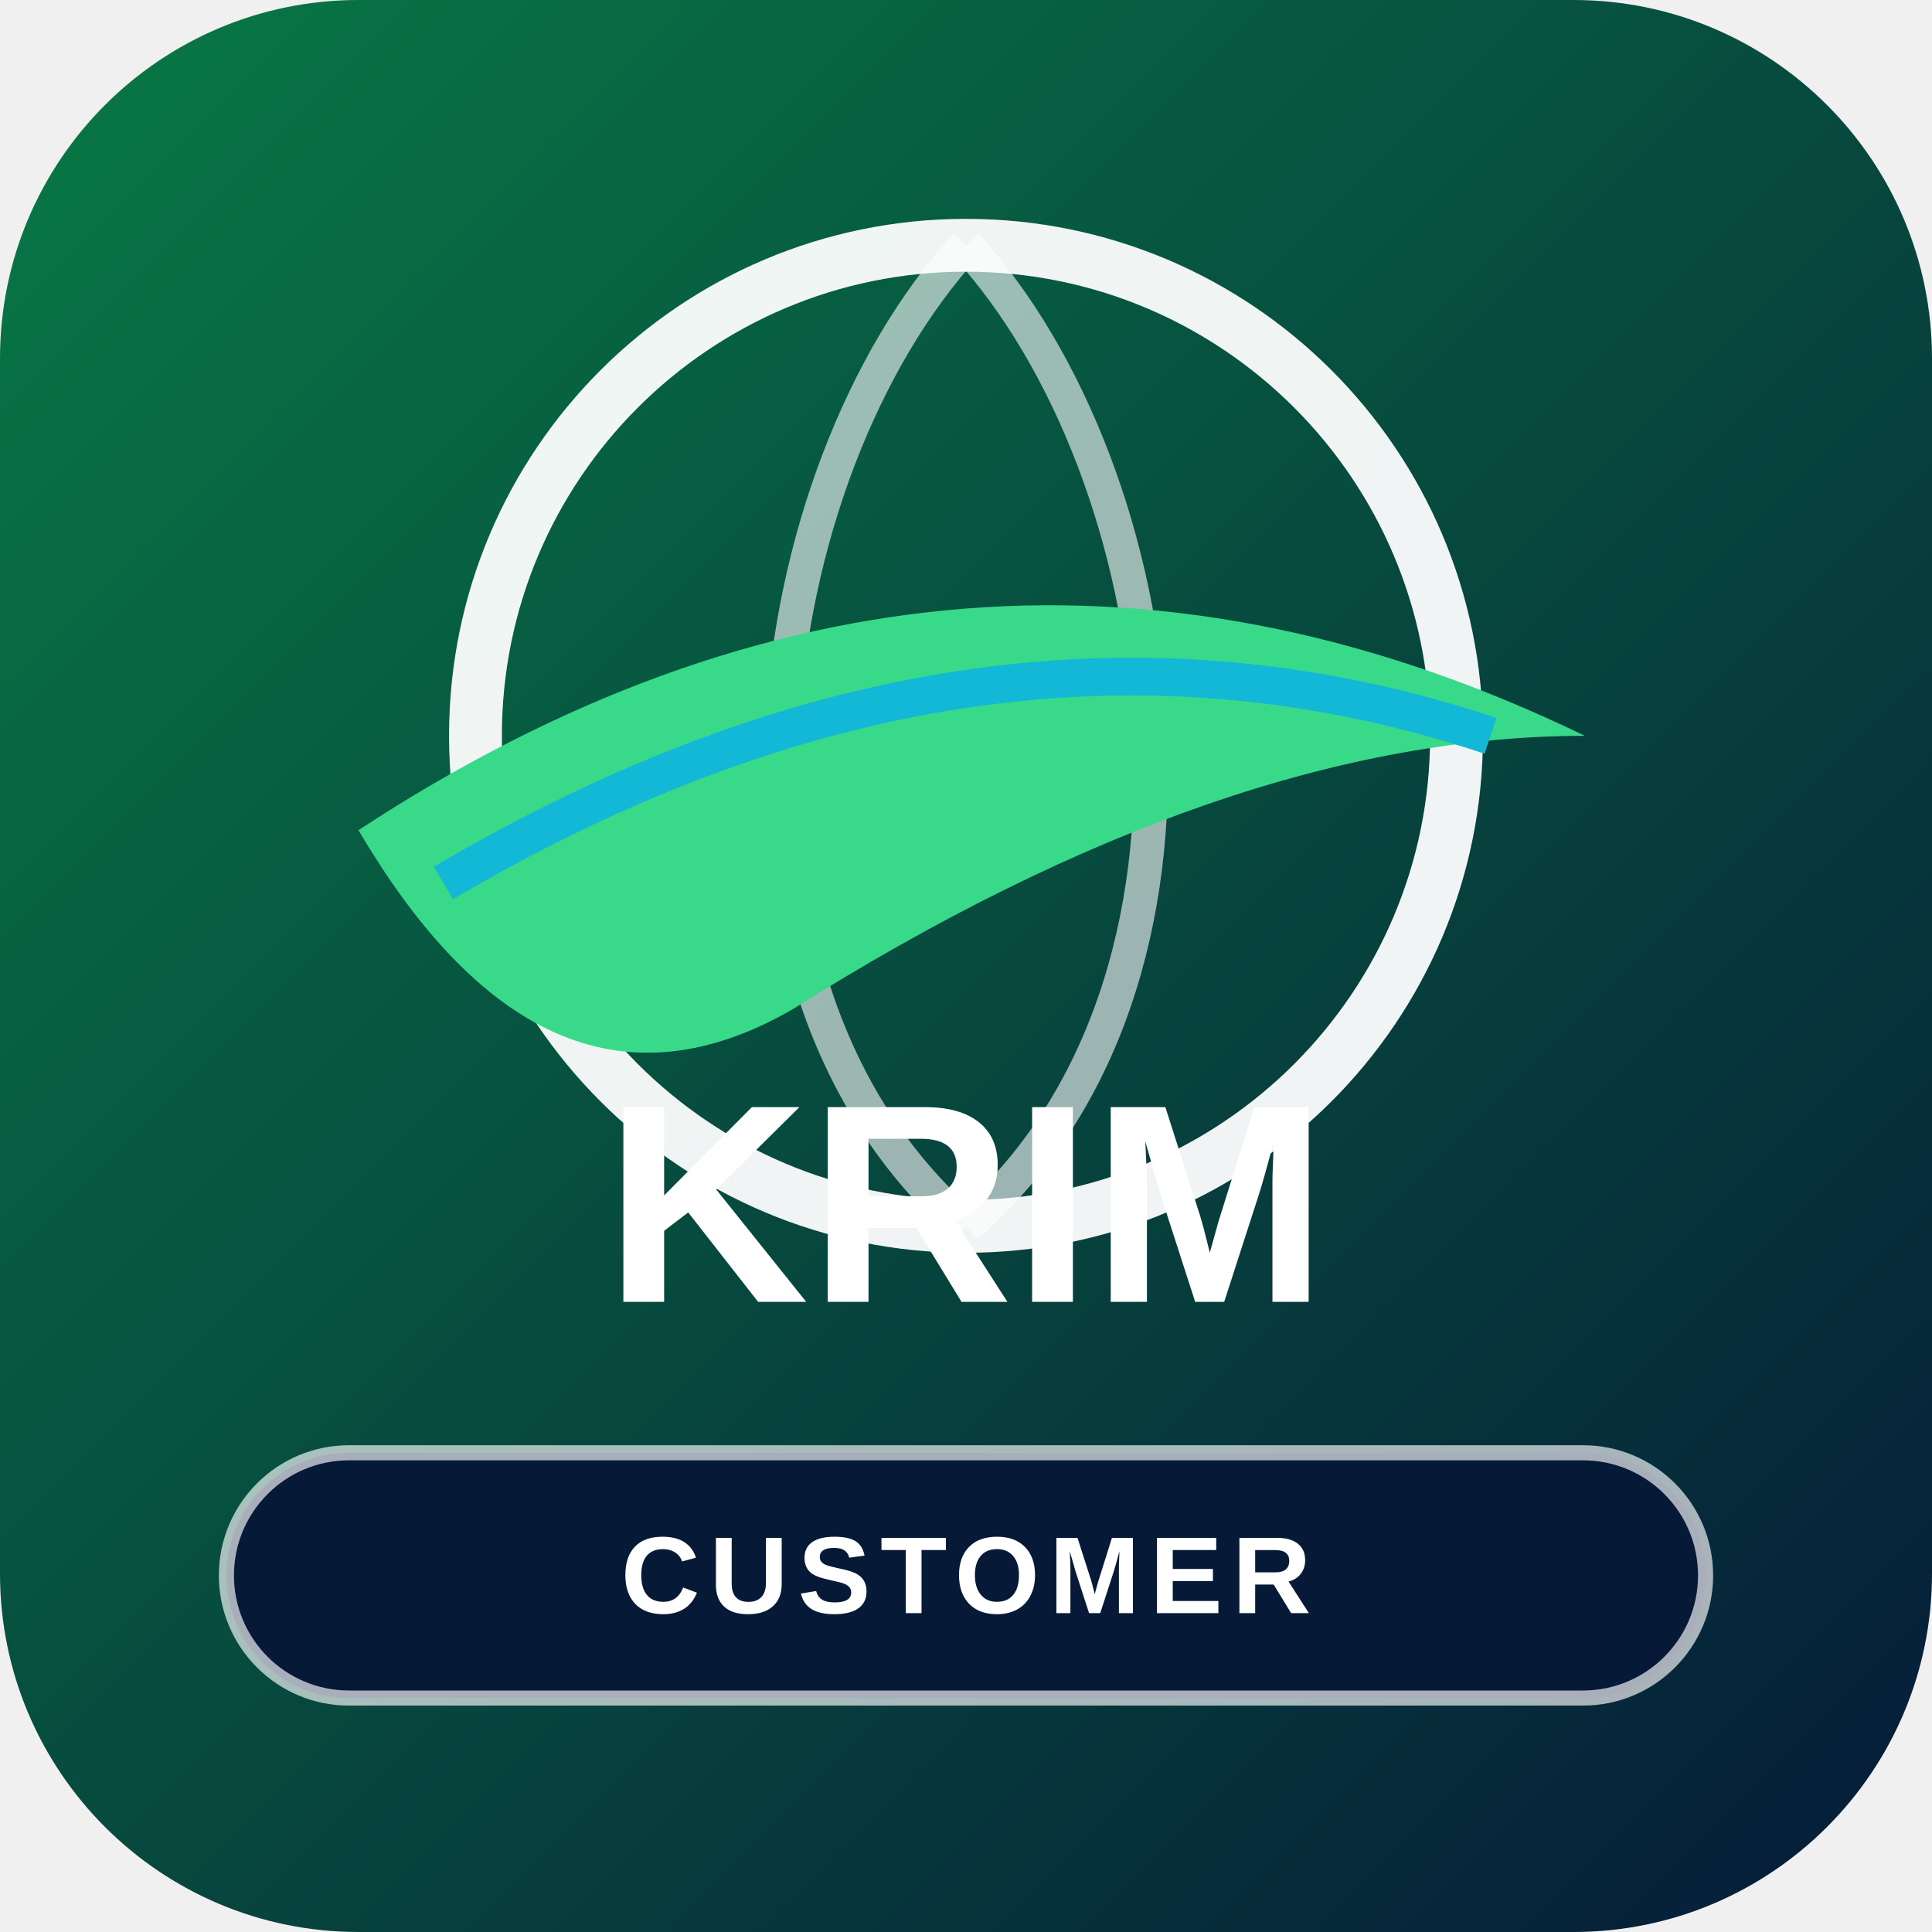
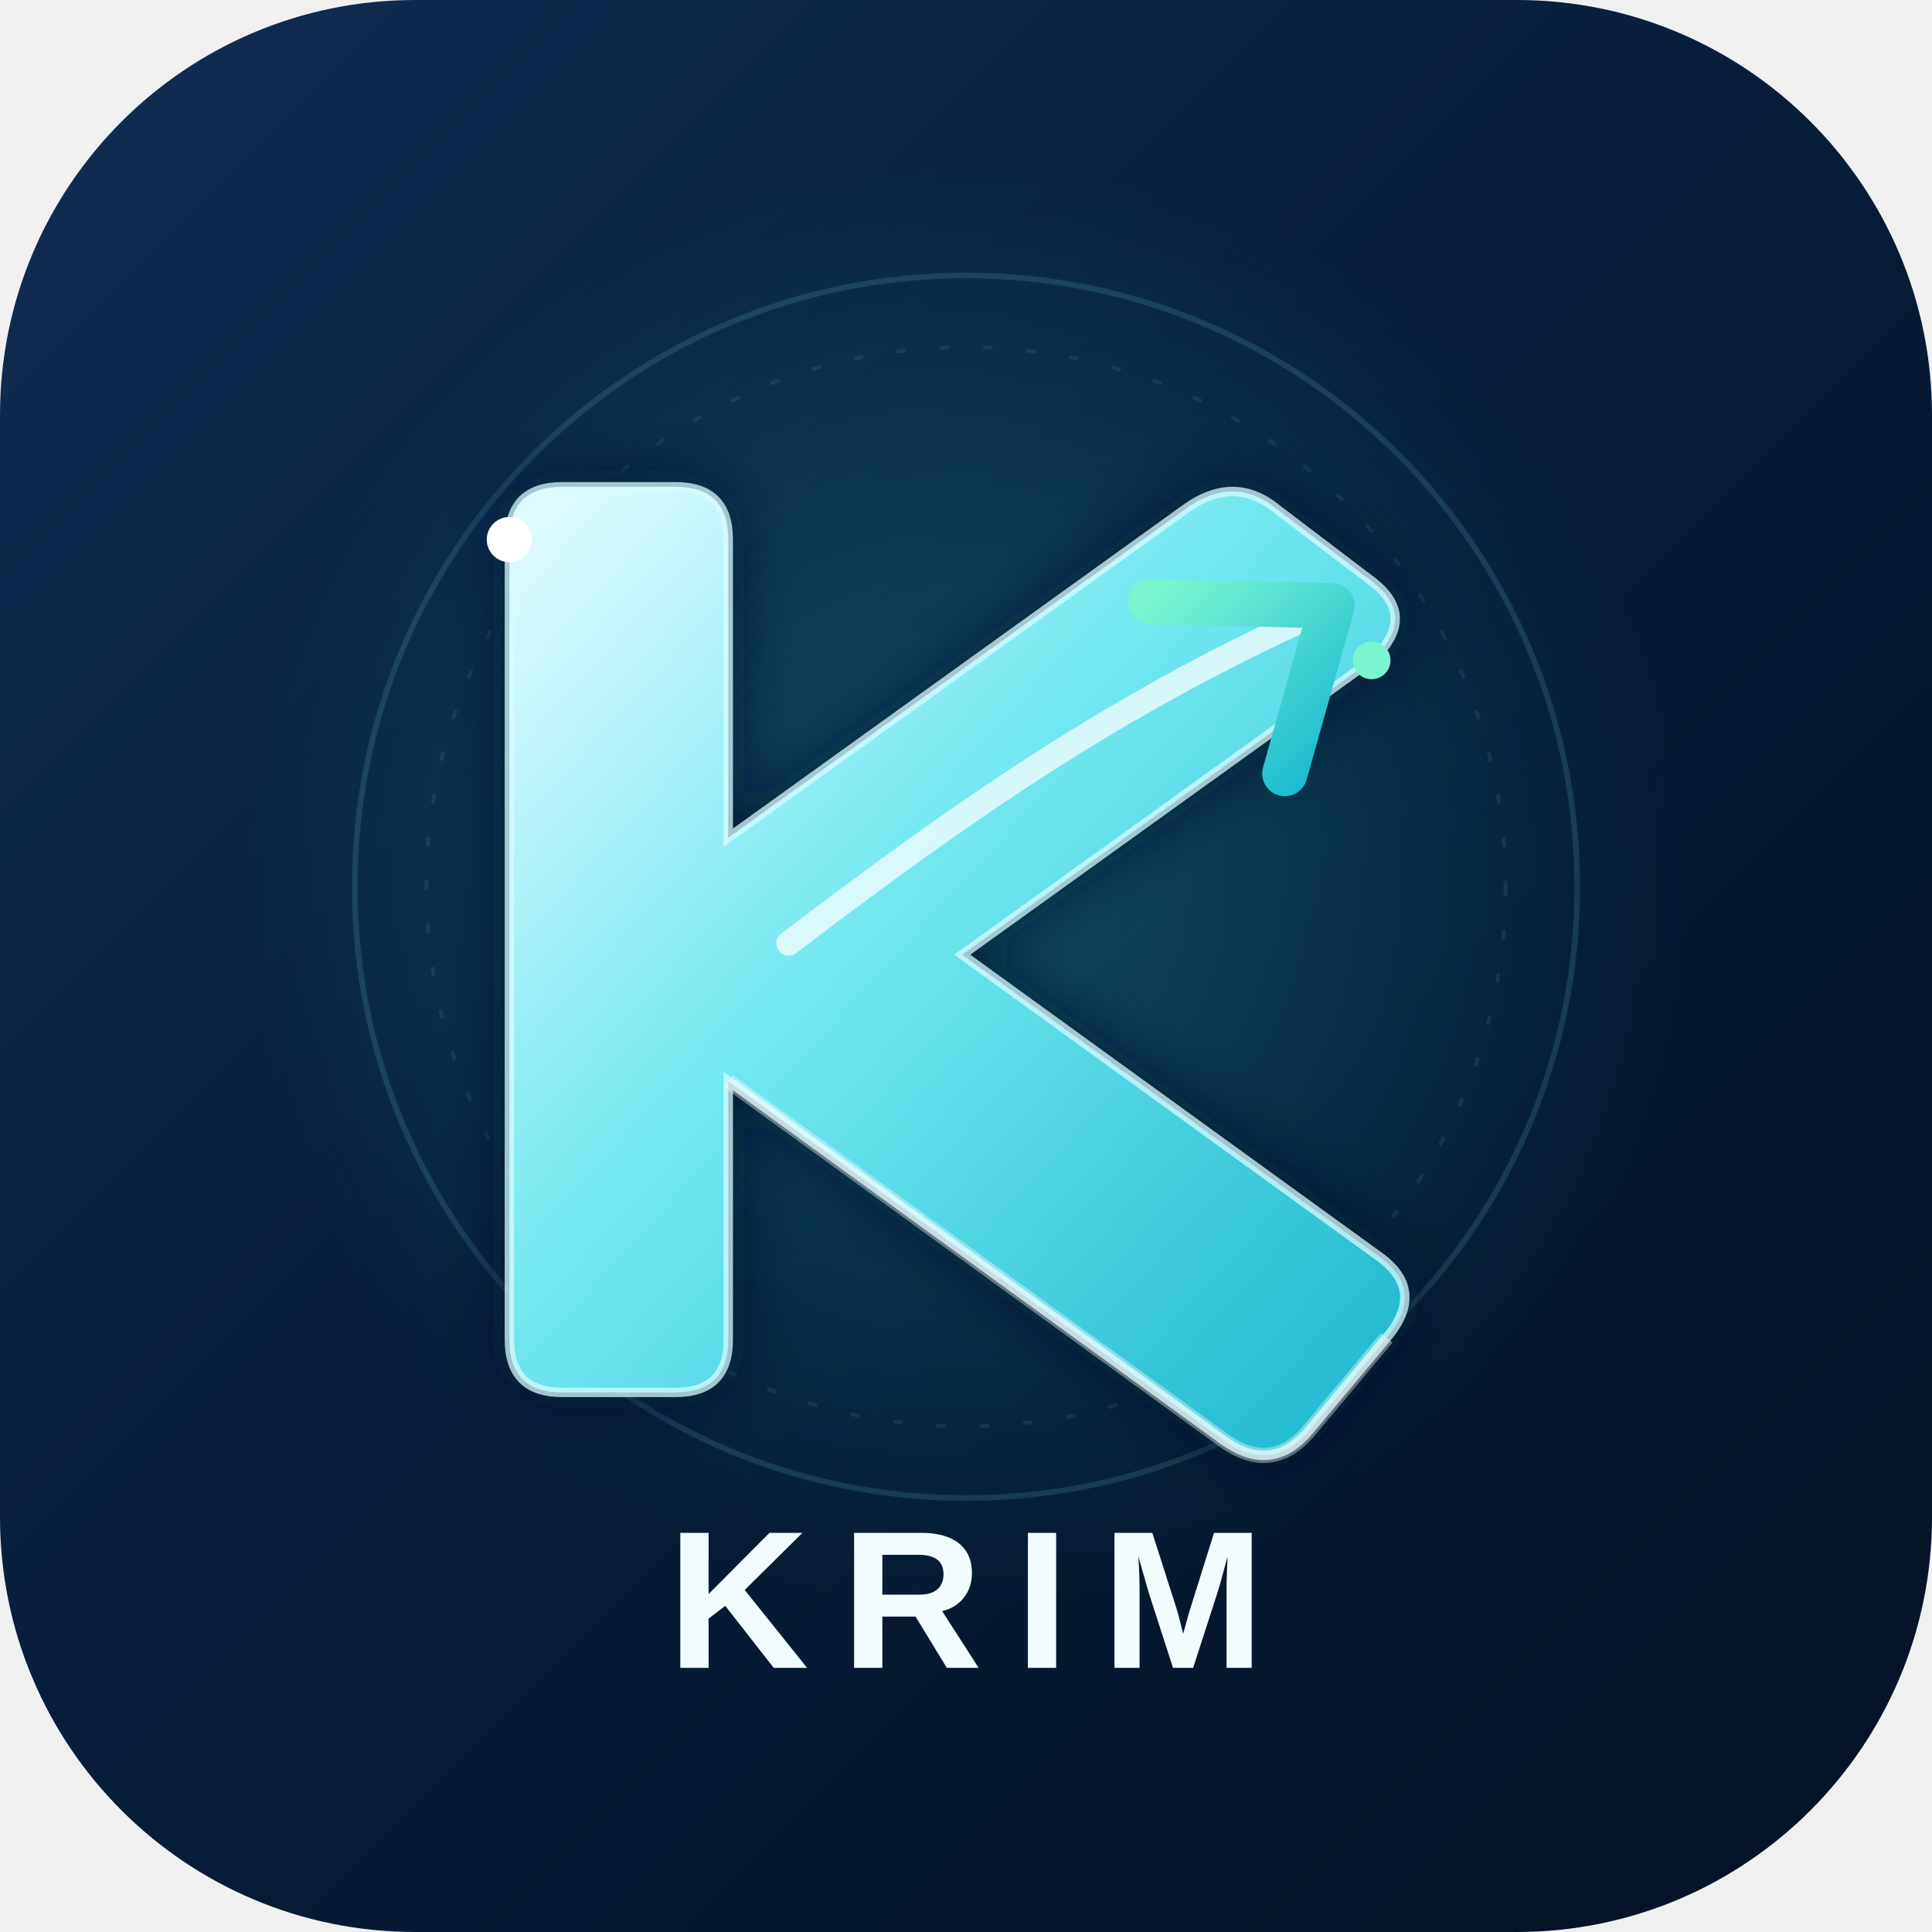
<svg xmlns="http://www.w3.org/2000/svg" width="1024" height="1024" viewBox="0 0 1024 1024">
  <defs>
-     <linearGradient id="g" x1="0" y1="0" x2="1" y2="1">
-       <stop stop-color="#087A45" />
-       <stop offset="1" stop-color="#061A38" />
+     <linearGradient id="bg" x1="0" y1="0" x2="1" y2="1">
+       <stop stop-color="#102D55" />
+       <stop offset=".55" stop-color="#071B35" />
+       <stop offset="1" stop-color="#041225" />
    </linearGradient>
+     <linearGradient id="metal" x1="0" y1="0" x2="1" y2="1">
+       <stop stop-color="#E8FCFF" />
+       <stop offset=".42" stop-color="#73E8F1" />
+       <stop offset="1" stop-color="#1AB6CE" />
+     </linearGradient>
+     <linearGradient id="accent" x1="0" y1="0" x2="1" y2="1">
+       <stop stop-color="#7AF5D0" />
+       <stop offset="1" stop-color="#18B9D2" />
+     </linearGradient>
+     <radialGradient id="glow">
+       <stop stop-color="#19C6D5" stop-opacity=".28" />
+       <stop offset="1" stop-color="#19C6D5" stop-opacity="0" />
+     </radialGradient>
+     <filter id="shadow" x="-40%" y="-40%" width="180%" height="180%">
+       <feGaussianBlur stdDeviation="18" />
+     </filter>
  </defs>
-   <rect width="1024" height="1024" rx="190" fill="url(#g)" />
-   <circle cx="512" cy="390" r="260" fill="none" stroke="#fff" stroke-width="28" opacity=".94" />
-   <path d="M300 390h424M512 130c-110 120-150 390 0 520M512 130c110 120 150 390 0 520" fill="none" stroke="#fff" stroke-width="18" opacity=".6" />
-   <path d="M190 440 Q510 230 840 390 Q650 390 420 535 Q290 610 190 440Z" fill="#39D98A" />
-   <path d="M235 468 Q520 300 790 390" fill="none" stroke="#12B8D5" stroke-width="20" />
-   <text x="512" y="690" text-anchor="middle" font-family="Arial,sans-serif" font-size="150" font-weight="800" fill="#fff">KRIM</text>
-   <rect x="120" y="770" width="784" height="130" rx="65" fill="#061A38" stroke="#fff" stroke-opacity=".65" stroke-width="8" />
-   <text x="512" y="855" text-anchor="middle" font-family="Arial,sans-serif" font-size="58" font-weight="700" letter-spacing="5" fill="#fff">CUSTOMER</text>
+   <rect width="1024" height="1024" rx="220" fill="url(#bg)" />
+   <circle cx="512" cy="470" r="380" fill="url(#glow)" />
+   <circle cx="512" cy="470" r="324" fill="none" stroke="#8CEBF1" stroke-opacity=".13" stroke-width="3" />
+   <circle cx="512" cy="470" r="286" fill="none" stroke="#8CEBF1" stroke-opacity=".09" stroke-width="2" stroke-dasharray="5 18" />
+   <path d="M270 710 L270 286 Q270 258 298 258 H358 Q386 258 386 286 V444 L628 270 Q654 251 677 270 L727 308 Q752 327 727 350 L510 506 L731 666 Q756 684 735 709 L694 758 Q674 782 648 763 L386 573 V710 Q386 738 358 738 H298 Q270 738 270 710Z" fill="#061225" opacity=".8" filter="url(#shadow)" />
+   <path d="M270 710 L270 286 Q270 258 298 258 H358 Q386 258 386 286 V444 L628 270 Q654 251 677 270 L727 308 Q752 327 727 350 L510 506 L731 666 Q756 684 735 709 L694 758 Q674 782 648 763 L386 573 V710 Q386 738 358 738 H298 Q270 738 270 710Z" fill="url(#metal)" stroke="#D8FBFF" stroke-opacity=".75" stroke-width="5" />
+   <path d="M418 500 C510 430 590 374 696 326" fill="none" stroke="#FFFFFF" stroke-opacity=".72" stroke-width="13" stroke-linecap="round" />
+   <path d="M610 319 L706 321 L681 410" fill="none" stroke="url(#accent)" stroke-width="24" stroke-linecap="round" stroke-linejoin="round" />
+   <path d="M386 573 L648 763 Q674 782 694 758 L735 709" fill="none" stroke="#FFFFFF" stroke-opacity=".38" stroke-width="8" />
+   <circle cx="270" cy="286" r="12" fill="#FFFFFF" />
+   <circle cx="727" cy="350" r="10" fill="#7AF5D0" />
+   <text x="512" y="884" text-anchor="middle" font-family="Arial,sans-serif" font-size="104" font-weight="800" letter-spacing="17" fill="#F2FCFF">KRIM</text>
+   <path d="M352 925 H672" stroke="url(#accent)" stroke-width="8" stroke-linecap="round" />
</svg>
